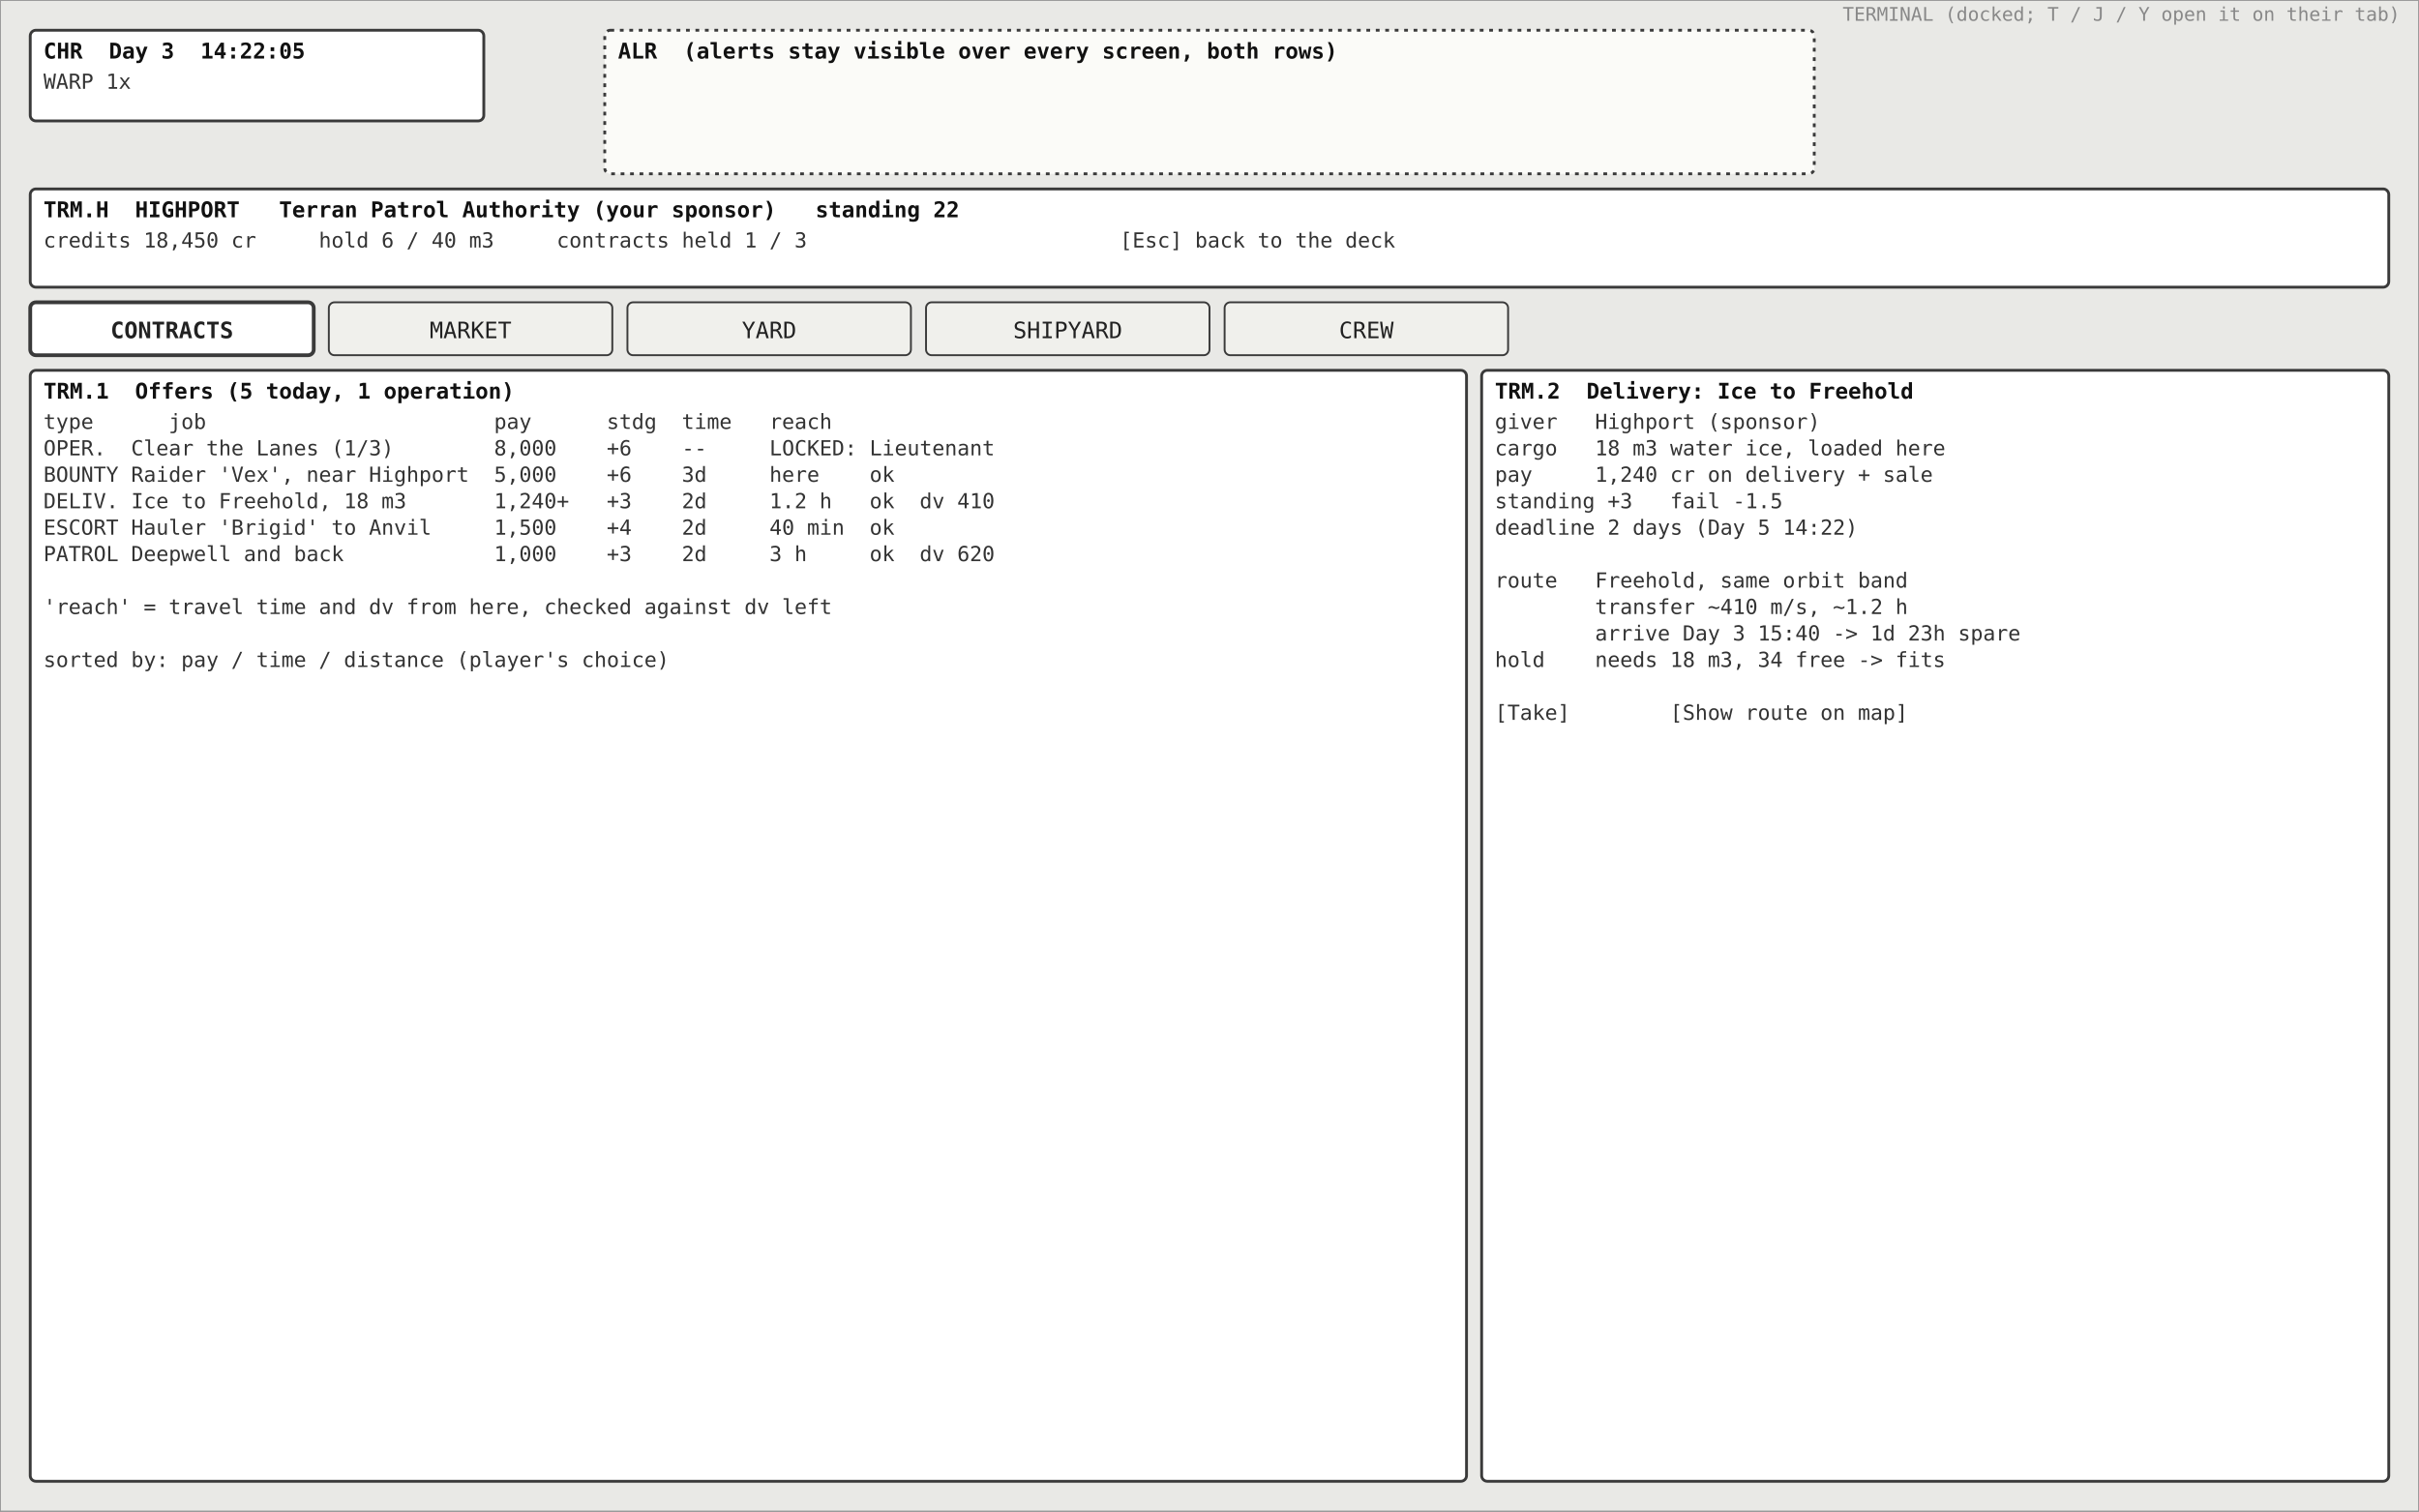
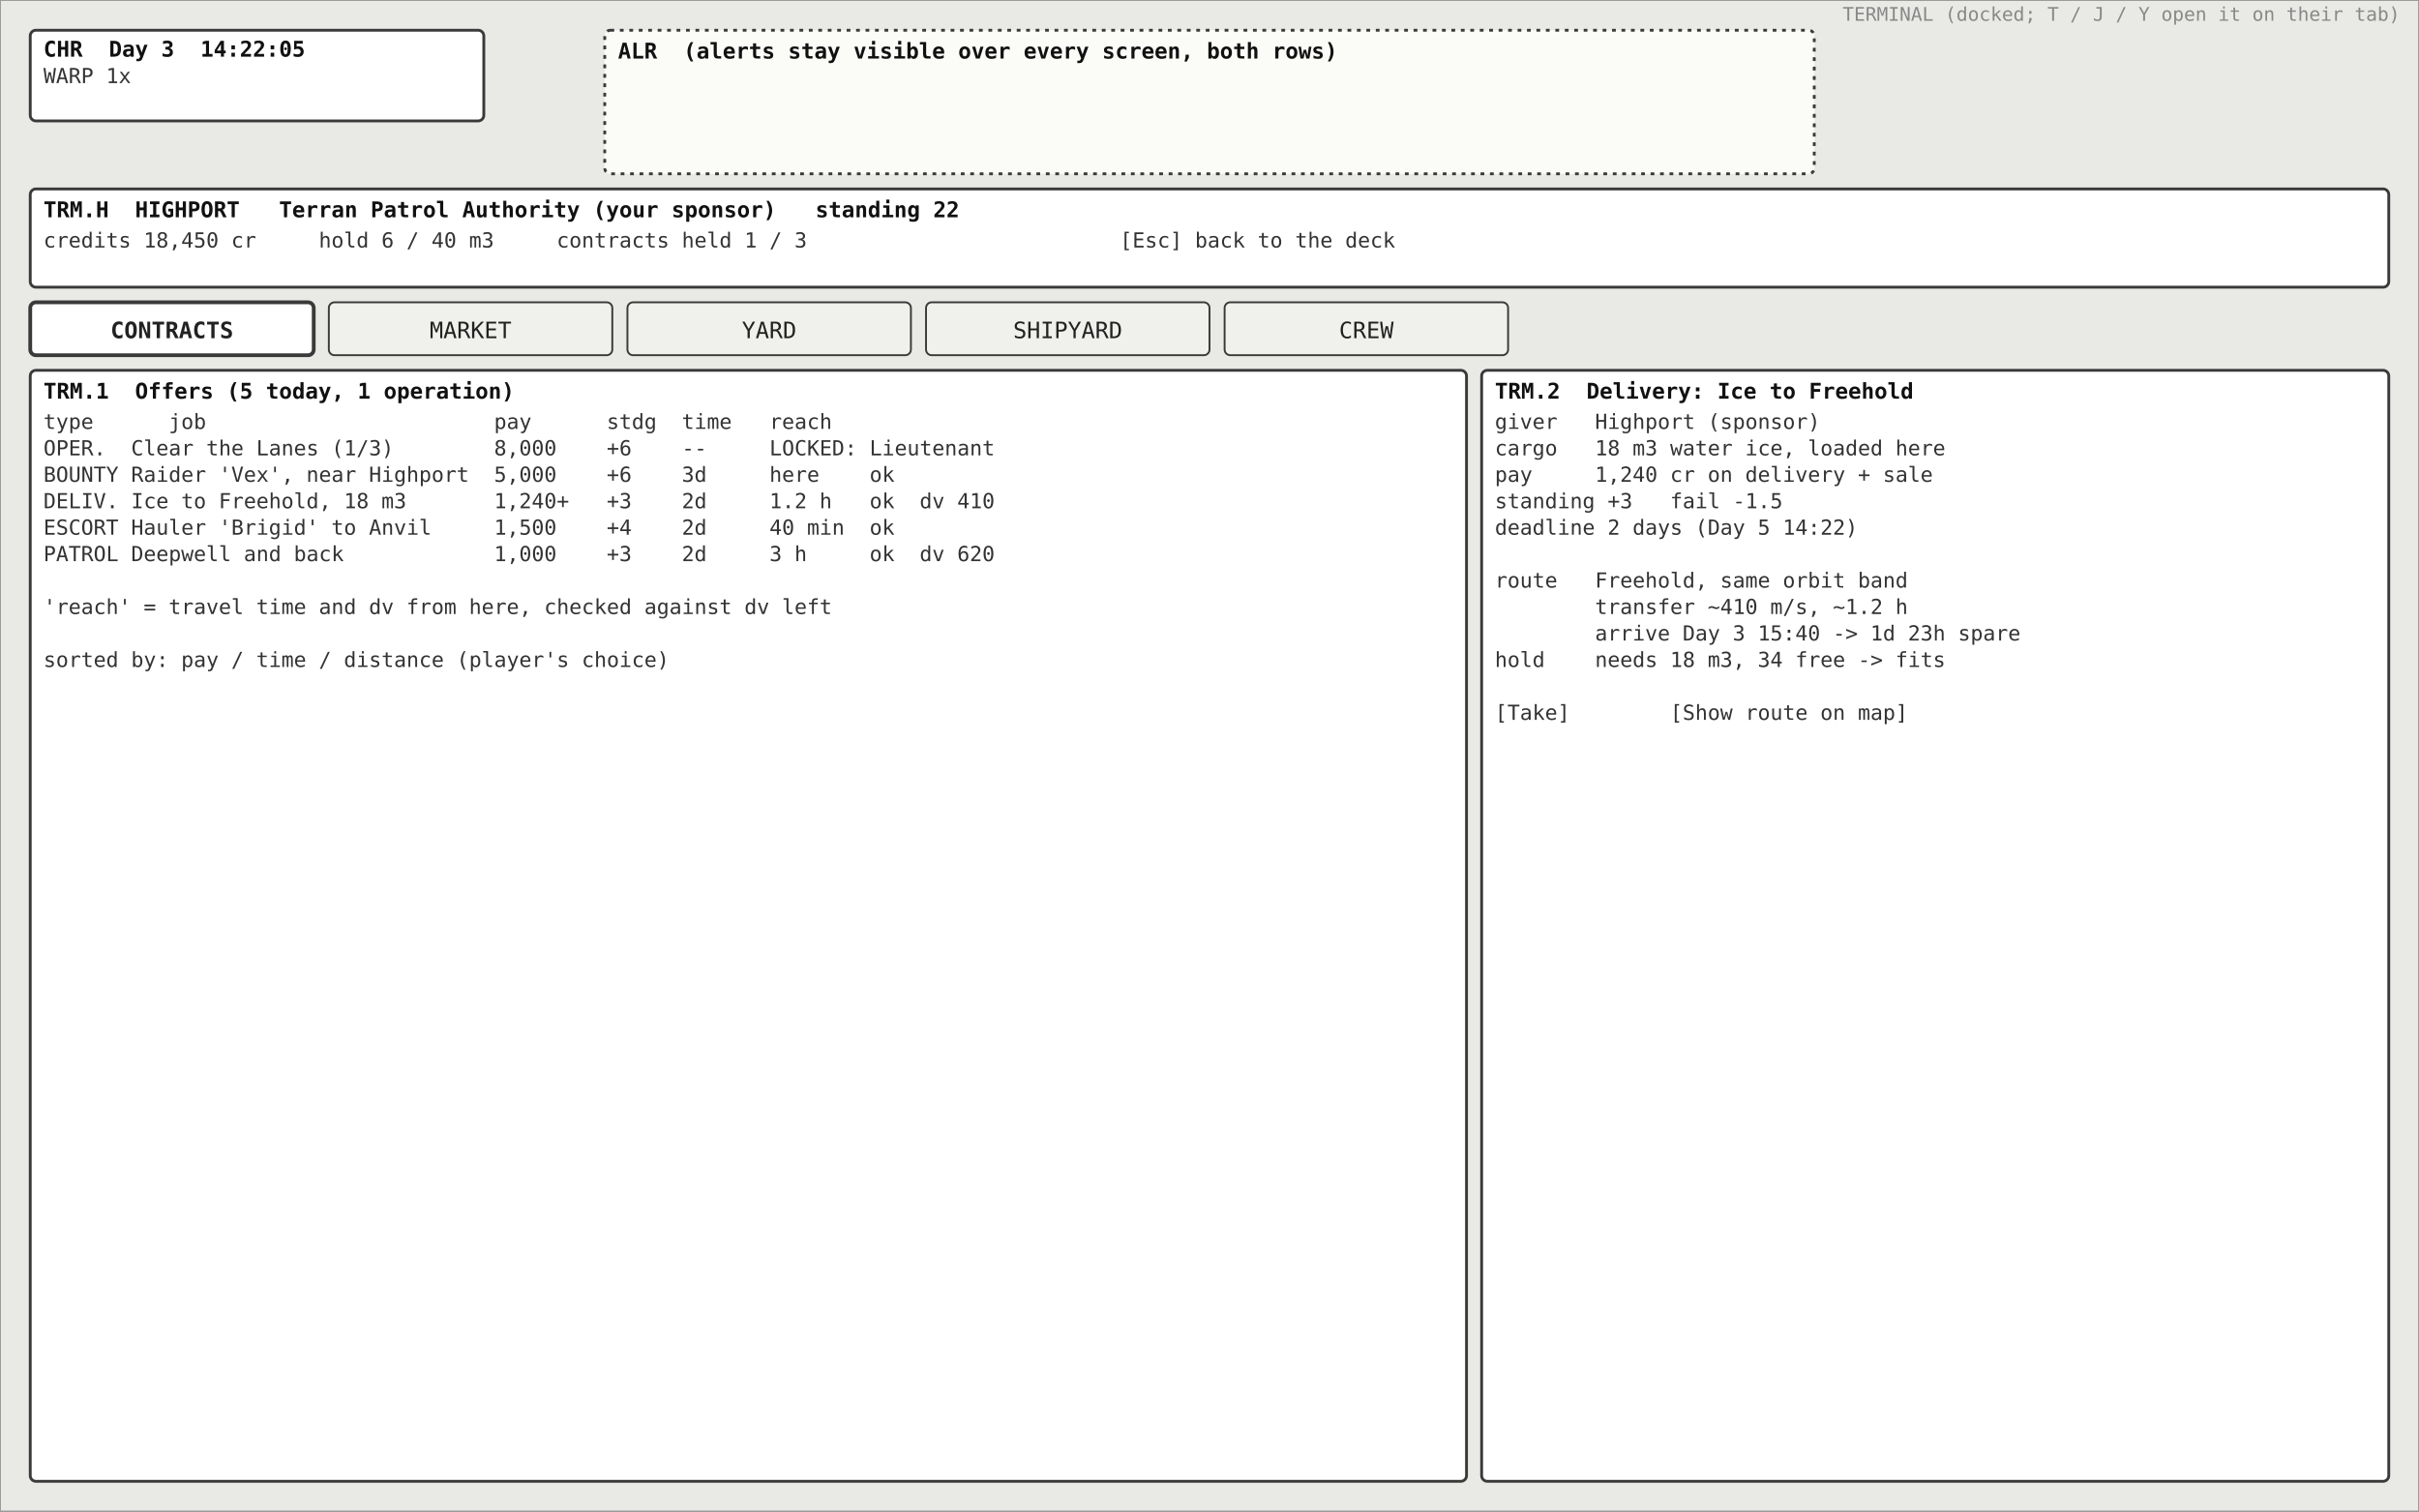
<svg xmlns="http://www.w3.org/2000/svg" width="1280" height="800" viewBox="0 0 1280 800" role="img" aria-label="Station terminal: one screen for every service a station sells">
  <rect x="0" y="0" width="1280" height="800" rx="0" fill="#e9e9e6" stroke="#9a9a9a" stroke-width="1" />
  <text x="1270" y="11" font-family="DejaVu Sans Mono, Menlo, Consolas, monospace" font-size="10" font-weight="normal" font-style="normal" fill="#888" text-anchor="end" xml:space="preserve" style="white-space:pre">TERMINAL (docked; T / J / Y open it on their tab)</text>
  <rect x="16" y="16" width="240" height="48" rx="3" fill="#ffffff" stroke="#3a3a3a" stroke-width="1.5" />
-   <text x="23" y="31" font-family="DejaVu Sans Mono, Menlo, Consolas, monospace" font-size="11.5" font-weight="bold" font-style="normal" fill="#111" text-anchor="start" xml:space="preserve" style="white-space:pre">CHR  Day 3  14:22:05</text>
-   <text x="23" y="47" font-family="DejaVu Sans Mono, Menlo, Consolas, monospace" font-size="11" font-weight="normal" font-style="normal" fill="#333" text-anchor="start" xml:space="preserve" style="white-space:pre">WARP 1x</text>
+   <text x="23" y="30" font-family="DejaVu Sans Mono, Menlo, Consolas, monospace" font-size="11.5" font-weight="bold" font-style="normal" fill="#111" text-anchor="start" xml:space="preserve" style="white-space:pre">CHR  Day 3  14:22:05</text>
+   <text x="23" y="44" font-family="DejaVu Sans Mono, Menlo, Consolas, monospace" font-size="11" font-weight="normal" font-style="normal" fill="#333" text-anchor="start" xml:space="preserve" style="white-space:pre">WARP 1x</text>
  <rect x="320" y="16" width="640" height="76" rx="3" fill="#fbfbf8" stroke="#3a3a3a" stroke-width="1.5" stroke-dasharray="2 3" />
  <text x="327" y="31" font-family="DejaVu Sans Mono, Menlo, Consolas, monospace" font-size="11.5" font-weight="bold" font-style="normal" fill="#111" text-anchor="start" xml:space="preserve" style="white-space:pre">ALR  (alerts stay visible over every screen, both rows)</text>
  <rect x="16" y="100" width="1248" height="52" rx="3" fill="#ffffff" stroke="#3a3a3a" stroke-width="1.5" />
  <text x="23" y="115" font-family="DejaVu Sans Mono, Menlo, Consolas, monospace" font-size="11.5" font-weight="bold" font-style="normal" fill="#111" text-anchor="start" xml:space="preserve" style="white-space:pre">TRM.H  HIGHPORT   Terran Patrol Authority (your sponsor)   standing 22</text>
  <text x="23" y="131" font-family="DejaVu Sans Mono, Menlo, Consolas, monospace" font-size="11" font-weight="normal" font-style="normal" fill="#333" text-anchor="start" xml:space="preserve" style="white-space:pre">credits 18,450 cr     hold 6 / 40 m3     contracts held 1 / 3                         [Esc] back to the deck</text>
  <rect x="16" y="160" width="150" height="28" rx="3" fill="#ffffff" stroke="#3a3a3a" stroke-width="2" />
  <text x="91" y="179" font-family="DejaVu Sans Mono, Menlo, Consolas, monospace" font-size="12" font-weight="bold" font-style="normal" fill="#222" text-anchor="middle" xml:space="preserve" style="white-space:pre">CONTRACTS</text>
  <rect x="174" y="160" width="150" height="28" rx="3" fill="#f0f0ec" stroke="#3a3a3a" stroke-width="1" />
  <text x="249" y="179" font-family="DejaVu Sans Mono, Menlo, Consolas, monospace" font-size="12" font-weight="normal" font-style="normal" fill="#222" text-anchor="middle" xml:space="preserve" style="white-space:pre">MARKET</text>
  <rect x="332" y="160" width="150" height="28" rx="3" fill="#f0f0ec" stroke="#3a3a3a" stroke-width="1" />
  <text x="407" y="179" font-family="DejaVu Sans Mono, Menlo, Consolas, monospace" font-size="12" font-weight="normal" font-style="normal" fill="#222" text-anchor="middle" xml:space="preserve" style="white-space:pre">YARD</text>
  <rect x="490" y="160" width="150" height="28" rx="3" fill="#f0f0ec" stroke="#3a3a3a" stroke-width="1" />
  <text x="565" y="179" font-family="DejaVu Sans Mono, Menlo, Consolas, monospace" font-size="12" font-weight="normal" font-style="normal" fill="#222" text-anchor="middle" xml:space="preserve" style="white-space:pre">SHIPYARD</text>
  <rect x="648" y="160" width="150" height="28" rx="3" fill="#f0f0ec" stroke="#3a3a3a" stroke-width="1" />
  <text x="723" y="179" font-family="DejaVu Sans Mono, Menlo, Consolas, monospace" font-size="12" font-weight="normal" font-style="normal" fill="#222" text-anchor="middle" xml:space="preserve" style="white-space:pre">CREW</text>
  <rect x="16" y="196" width="760" height="588" rx="3" fill="#ffffff" stroke="#3a3a3a" stroke-width="1.5" />
  <text x="23" y="211" font-family="DejaVu Sans Mono, Menlo, Consolas, monospace" font-size="11.5" font-weight="bold" font-style="normal" fill="#111" text-anchor="start" xml:space="preserve" style="white-space:pre">TRM.1  Offers (5 today, 1 operation)</text>
  <text x="23" y="227" font-family="DejaVu Sans Mono, Menlo, Consolas, monospace" font-size="11" font-weight="normal" font-style="normal" fill="#333" text-anchor="start" xml:space="preserve" style="white-space:pre">type      job                       pay      stdg  time   reach</text>
  <text x="23" y="241" font-family="DejaVu Sans Mono, Menlo, Consolas, monospace" font-size="11" font-weight="normal" font-style="normal" fill="#333" text-anchor="start" xml:space="preserve" style="white-space:pre">OPER.  Clear the Lanes (1/3)        8,000    +6    --     LOCKED: Lieutenant</text>
  <text x="23" y="255" font-family="DejaVu Sans Mono, Menlo, Consolas, monospace" font-size="11" font-weight="normal" font-style="normal" fill="#333" text-anchor="start" xml:space="preserve" style="white-space:pre">BOUNTY Raider 'Vex', near Highport  5,000    +6    3d     here    ok</text>
  <text x="23" y="269" font-family="DejaVu Sans Mono, Menlo, Consolas, monospace" font-size="11" font-weight="normal" font-style="normal" fill="#333" text-anchor="start" xml:space="preserve" style="white-space:pre">DELIV. Ice to Freehold, 18 m3       1,240+   +3    2d     1.2 h   ok  dv 410</text>
  <text x="23" y="283" font-family="DejaVu Sans Mono, Menlo, Consolas, monospace" font-size="11" font-weight="normal" font-style="normal" fill="#333" text-anchor="start" xml:space="preserve" style="white-space:pre">ESCORT Hauler 'Brigid' to Anvil     1,500    +4    2d     40 min  ok</text>
  <text x="23" y="297" font-family="DejaVu Sans Mono, Menlo, Consolas, monospace" font-size="11" font-weight="normal" font-style="normal" fill="#333" text-anchor="start" xml:space="preserve" style="white-space:pre">PATROL Deepwell and back            1,000    +3    2d     3 h     ok  dv 620</text>
  <text x="23" y="311" font-family="DejaVu Sans Mono, Menlo, Consolas, monospace" font-size="11" font-weight="normal" font-style="normal" fill="#333" text-anchor="start" xml:space="preserve" style="white-space:pre" />
  <text x="23" y="325" font-family="DejaVu Sans Mono, Menlo, Consolas, monospace" font-size="11" font-weight="normal" font-style="normal" fill="#333" text-anchor="start" xml:space="preserve" style="white-space:pre">'reach' = travel time and dv from here, checked against dv left</text>
  <text x="23" y="339" font-family="DejaVu Sans Mono, Menlo, Consolas, monospace" font-size="11" font-weight="normal" font-style="normal" fill="#333" text-anchor="start" xml:space="preserve" style="white-space:pre" />
  <text x="23" y="353" font-family="DejaVu Sans Mono, Menlo, Consolas, monospace" font-size="11" font-weight="normal" font-style="normal" fill="#333" text-anchor="start" xml:space="preserve" style="white-space:pre">sorted by: pay / time / distance (player's choice)</text>
  <rect x="784" y="196" width="480" height="588" rx="3" fill="#ffffff" stroke="#3a3a3a" stroke-width="1.5" />
  <text x="791" y="211" font-family="DejaVu Sans Mono, Menlo, Consolas, monospace" font-size="11.5" font-weight="bold" font-style="normal" fill="#111" text-anchor="start" xml:space="preserve" style="white-space:pre">TRM.2  Delivery: Ice to Freehold</text>
  <text x="791" y="227" font-family="DejaVu Sans Mono, Menlo, Consolas, monospace" font-size="11" font-weight="normal" font-style="normal" fill="#333" text-anchor="start" xml:space="preserve" style="white-space:pre">giver   Highport (sponsor)</text>
  <text x="791" y="241" font-family="DejaVu Sans Mono, Menlo, Consolas, monospace" font-size="11" font-weight="normal" font-style="normal" fill="#333" text-anchor="start" xml:space="preserve" style="white-space:pre">cargo   18 m3 water ice, loaded here</text>
  <text x="791" y="255" font-family="DejaVu Sans Mono, Menlo, Consolas, monospace" font-size="11" font-weight="normal" font-style="normal" fill="#333" text-anchor="start" xml:space="preserve" style="white-space:pre">pay     1,240 cr on delivery + sale</text>
  <text x="791" y="269" font-family="DejaVu Sans Mono, Menlo, Consolas, monospace" font-size="11" font-weight="normal" font-style="normal" fill="#333" text-anchor="start" xml:space="preserve" style="white-space:pre">standing +3   fail -1.5</text>
  <text x="791" y="283" font-family="DejaVu Sans Mono, Menlo, Consolas, monospace" font-size="11" font-weight="normal" font-style="normal" fill="#333" text-anchor="start" xml:space="preserve" style="white-space:pre">deadline 2 days (Day 5 14:22)</text>
  <text x="791" y="297" font-family="DejaVu Sans Mono, Menlo, Consolas, monospace" font-size="11" font-weight="normal" font-style="normal" fill="#333" text-anchor="start" xml:space="preserve" style="white-space:pre" />
  <text x="791" y="311" font-family="DejaVu Sans Mono, Menlo, Consolas, monospace" font-size="11" font-weight="normal" font-style="normal" fill="#333" text-anchor="start" xml:space="preserve" style="white-space:pre">route   Freehold, same orbit band</text>
  <text x="791" y="325" font-family="DejaVu Sans Mono, Menlo, Consolas, monospace" font-size="11" font-weight="normal" font-style="normal" fill="#333" text-anchor="start" xml:space="preserve" style="white-space:pre">        transfer ~410 m/s, ~1.2 h</text>
  <text x="791" y="339" font-family="DejaVu Sans Mono, Menlo, Consolas, monospace" font-size="11" font-weight="normal" font-style="normal" fill="#333" text-anchor="start" xml:space="preserve" style="white-space:pre">        arrive Day 3 15:40 -&gt; 1d 23h spare</text>
  <text x="791" y="353" font-family="DejaVu Sans Mono, Menlo, Consolas, monospace" font-size="11" font-weight="normal" font-style="normal" fill="#333" text-anchor="start" xml:space="preserve" style="white-space:pre">hold    needs 18 m3, 34 free -&gt; fits</text>
  <text x="791" y="367" font-family="DejaVu Sans Mono, Menlo, Consolas, monospace" font-size="11" font-weight="normal" font-style="normal" fill="#333" text-anchor="start" xml:space="preserve" style="white-space:pre" />
  <text x="791" y="381" font-family="DejaVu Sans Mono, Menlo, Consolas, monospace" font-size="11" font-weight="normal" font-style="normal" fill="#333" text-anchor="start" xml:space="preserve" style="white-space:pre">[Take]        [Show route on map]</text>
</svg>
